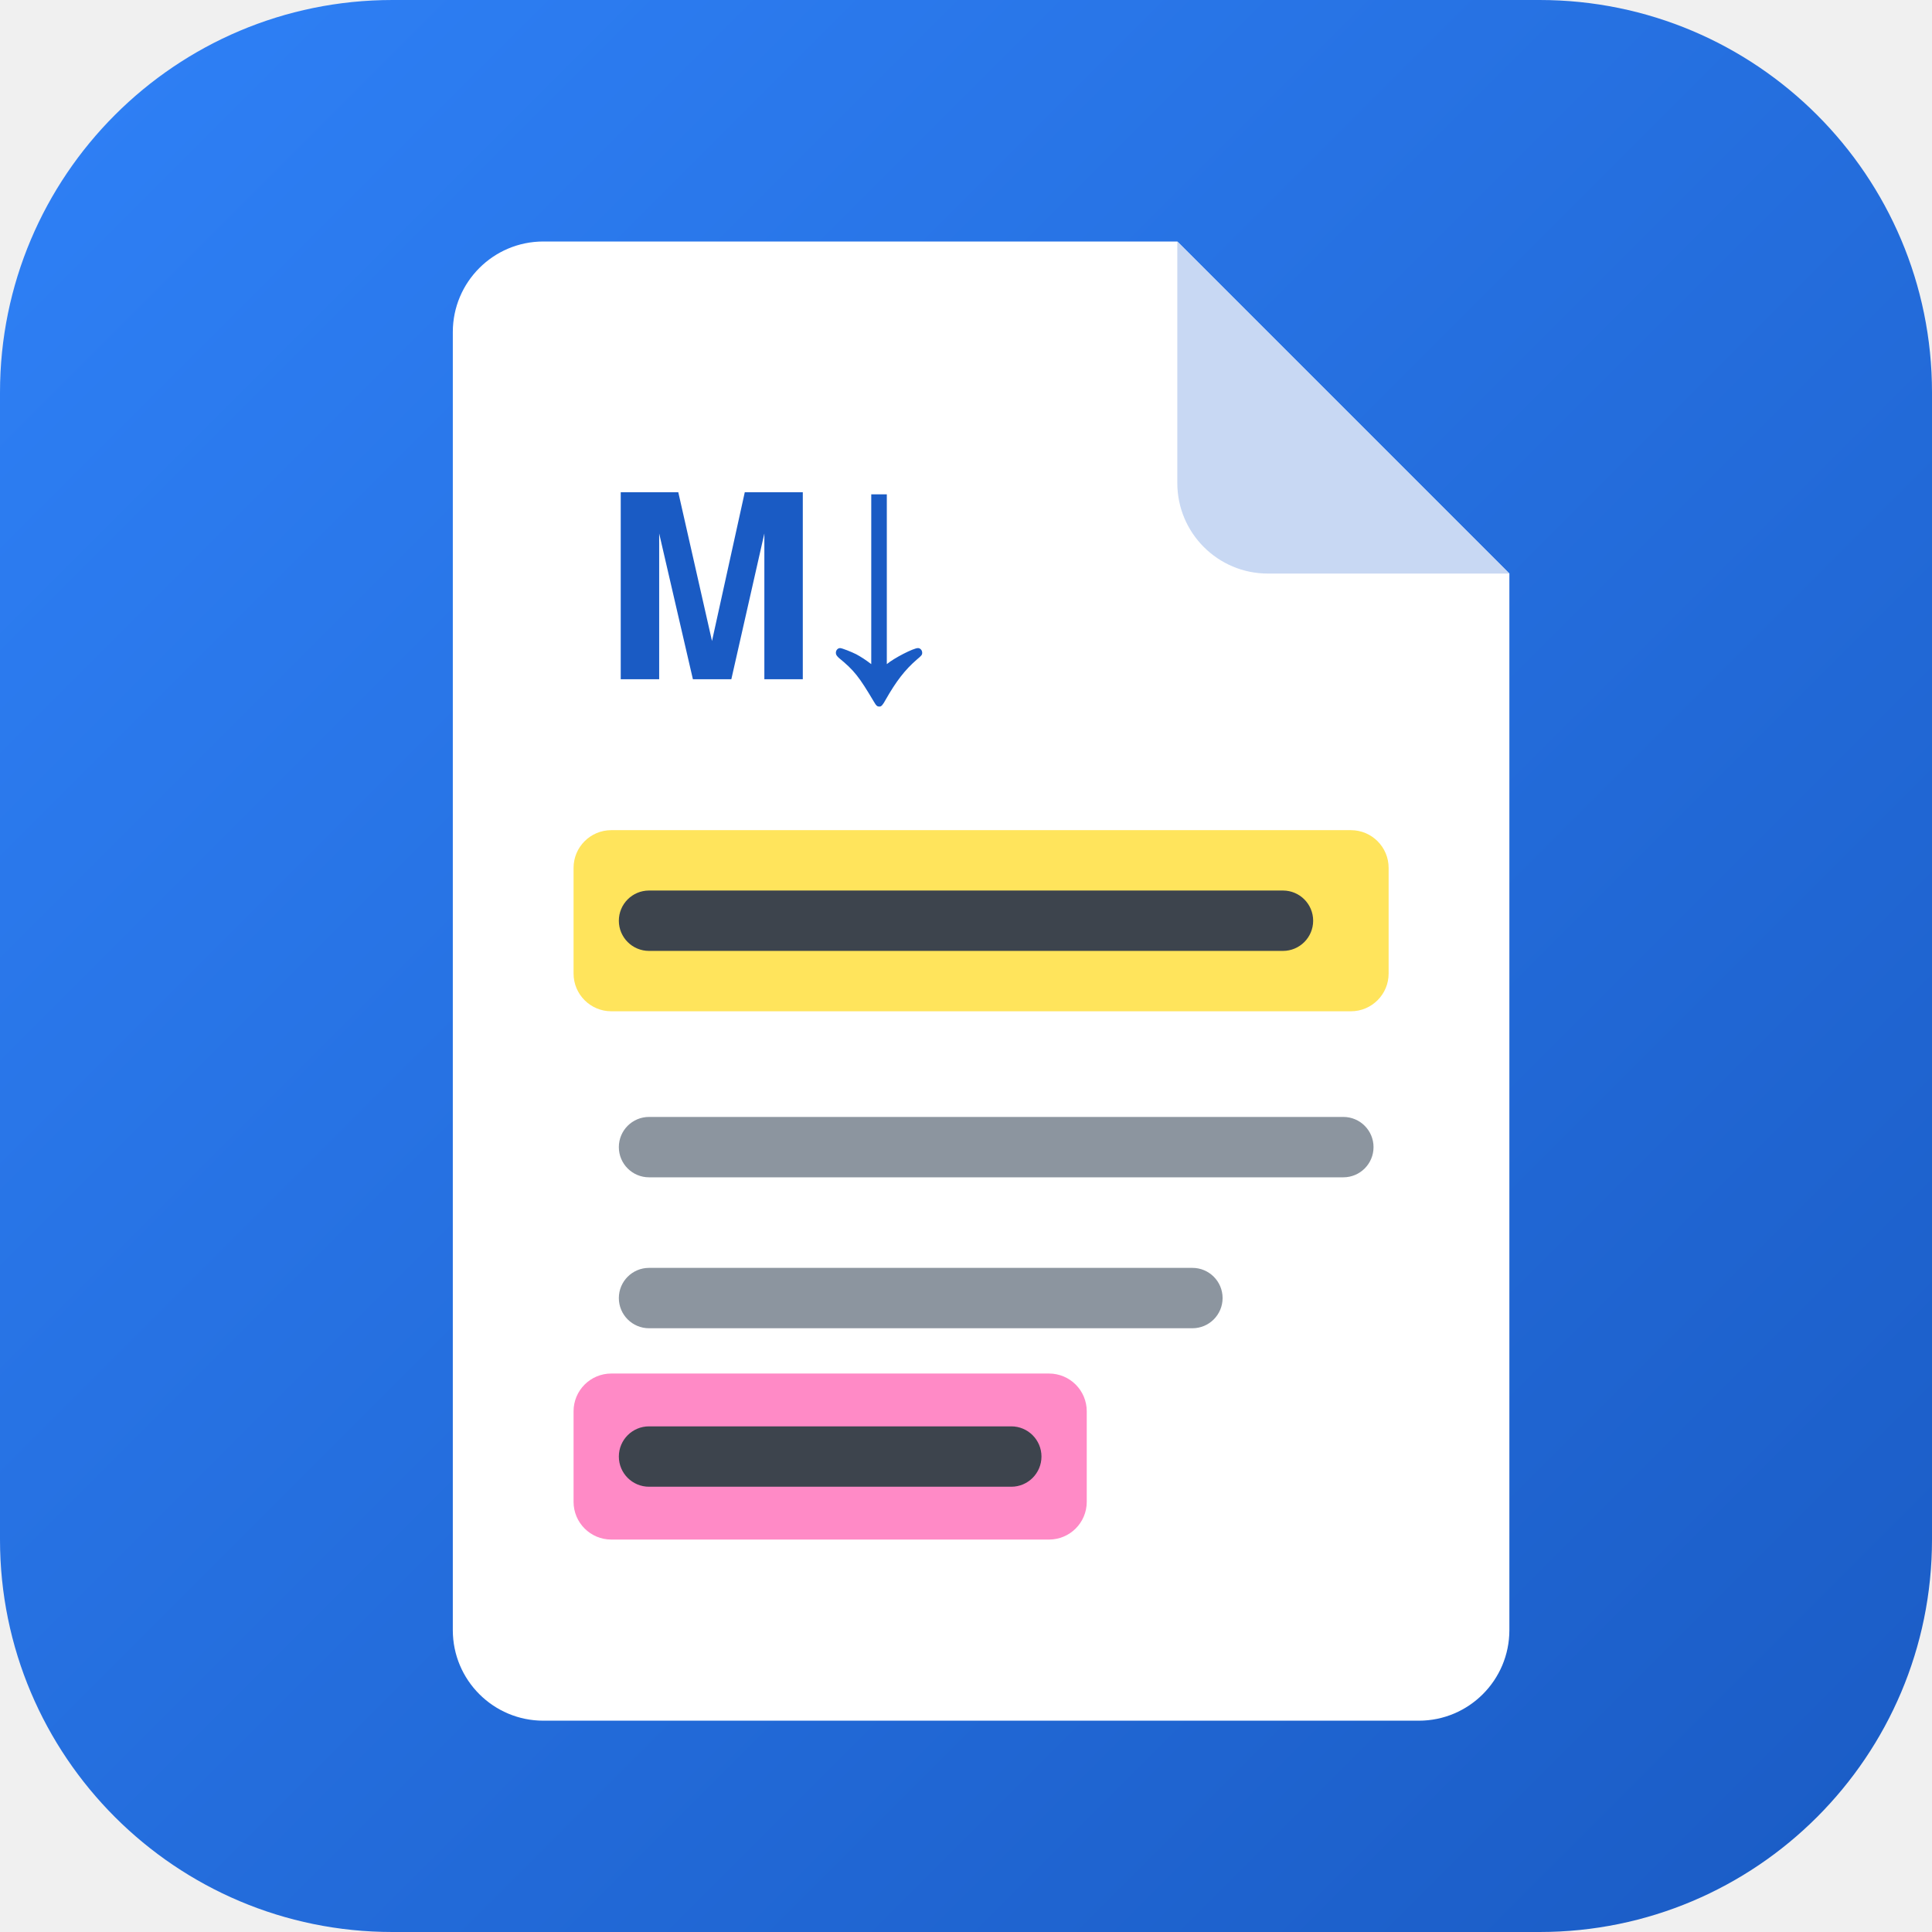
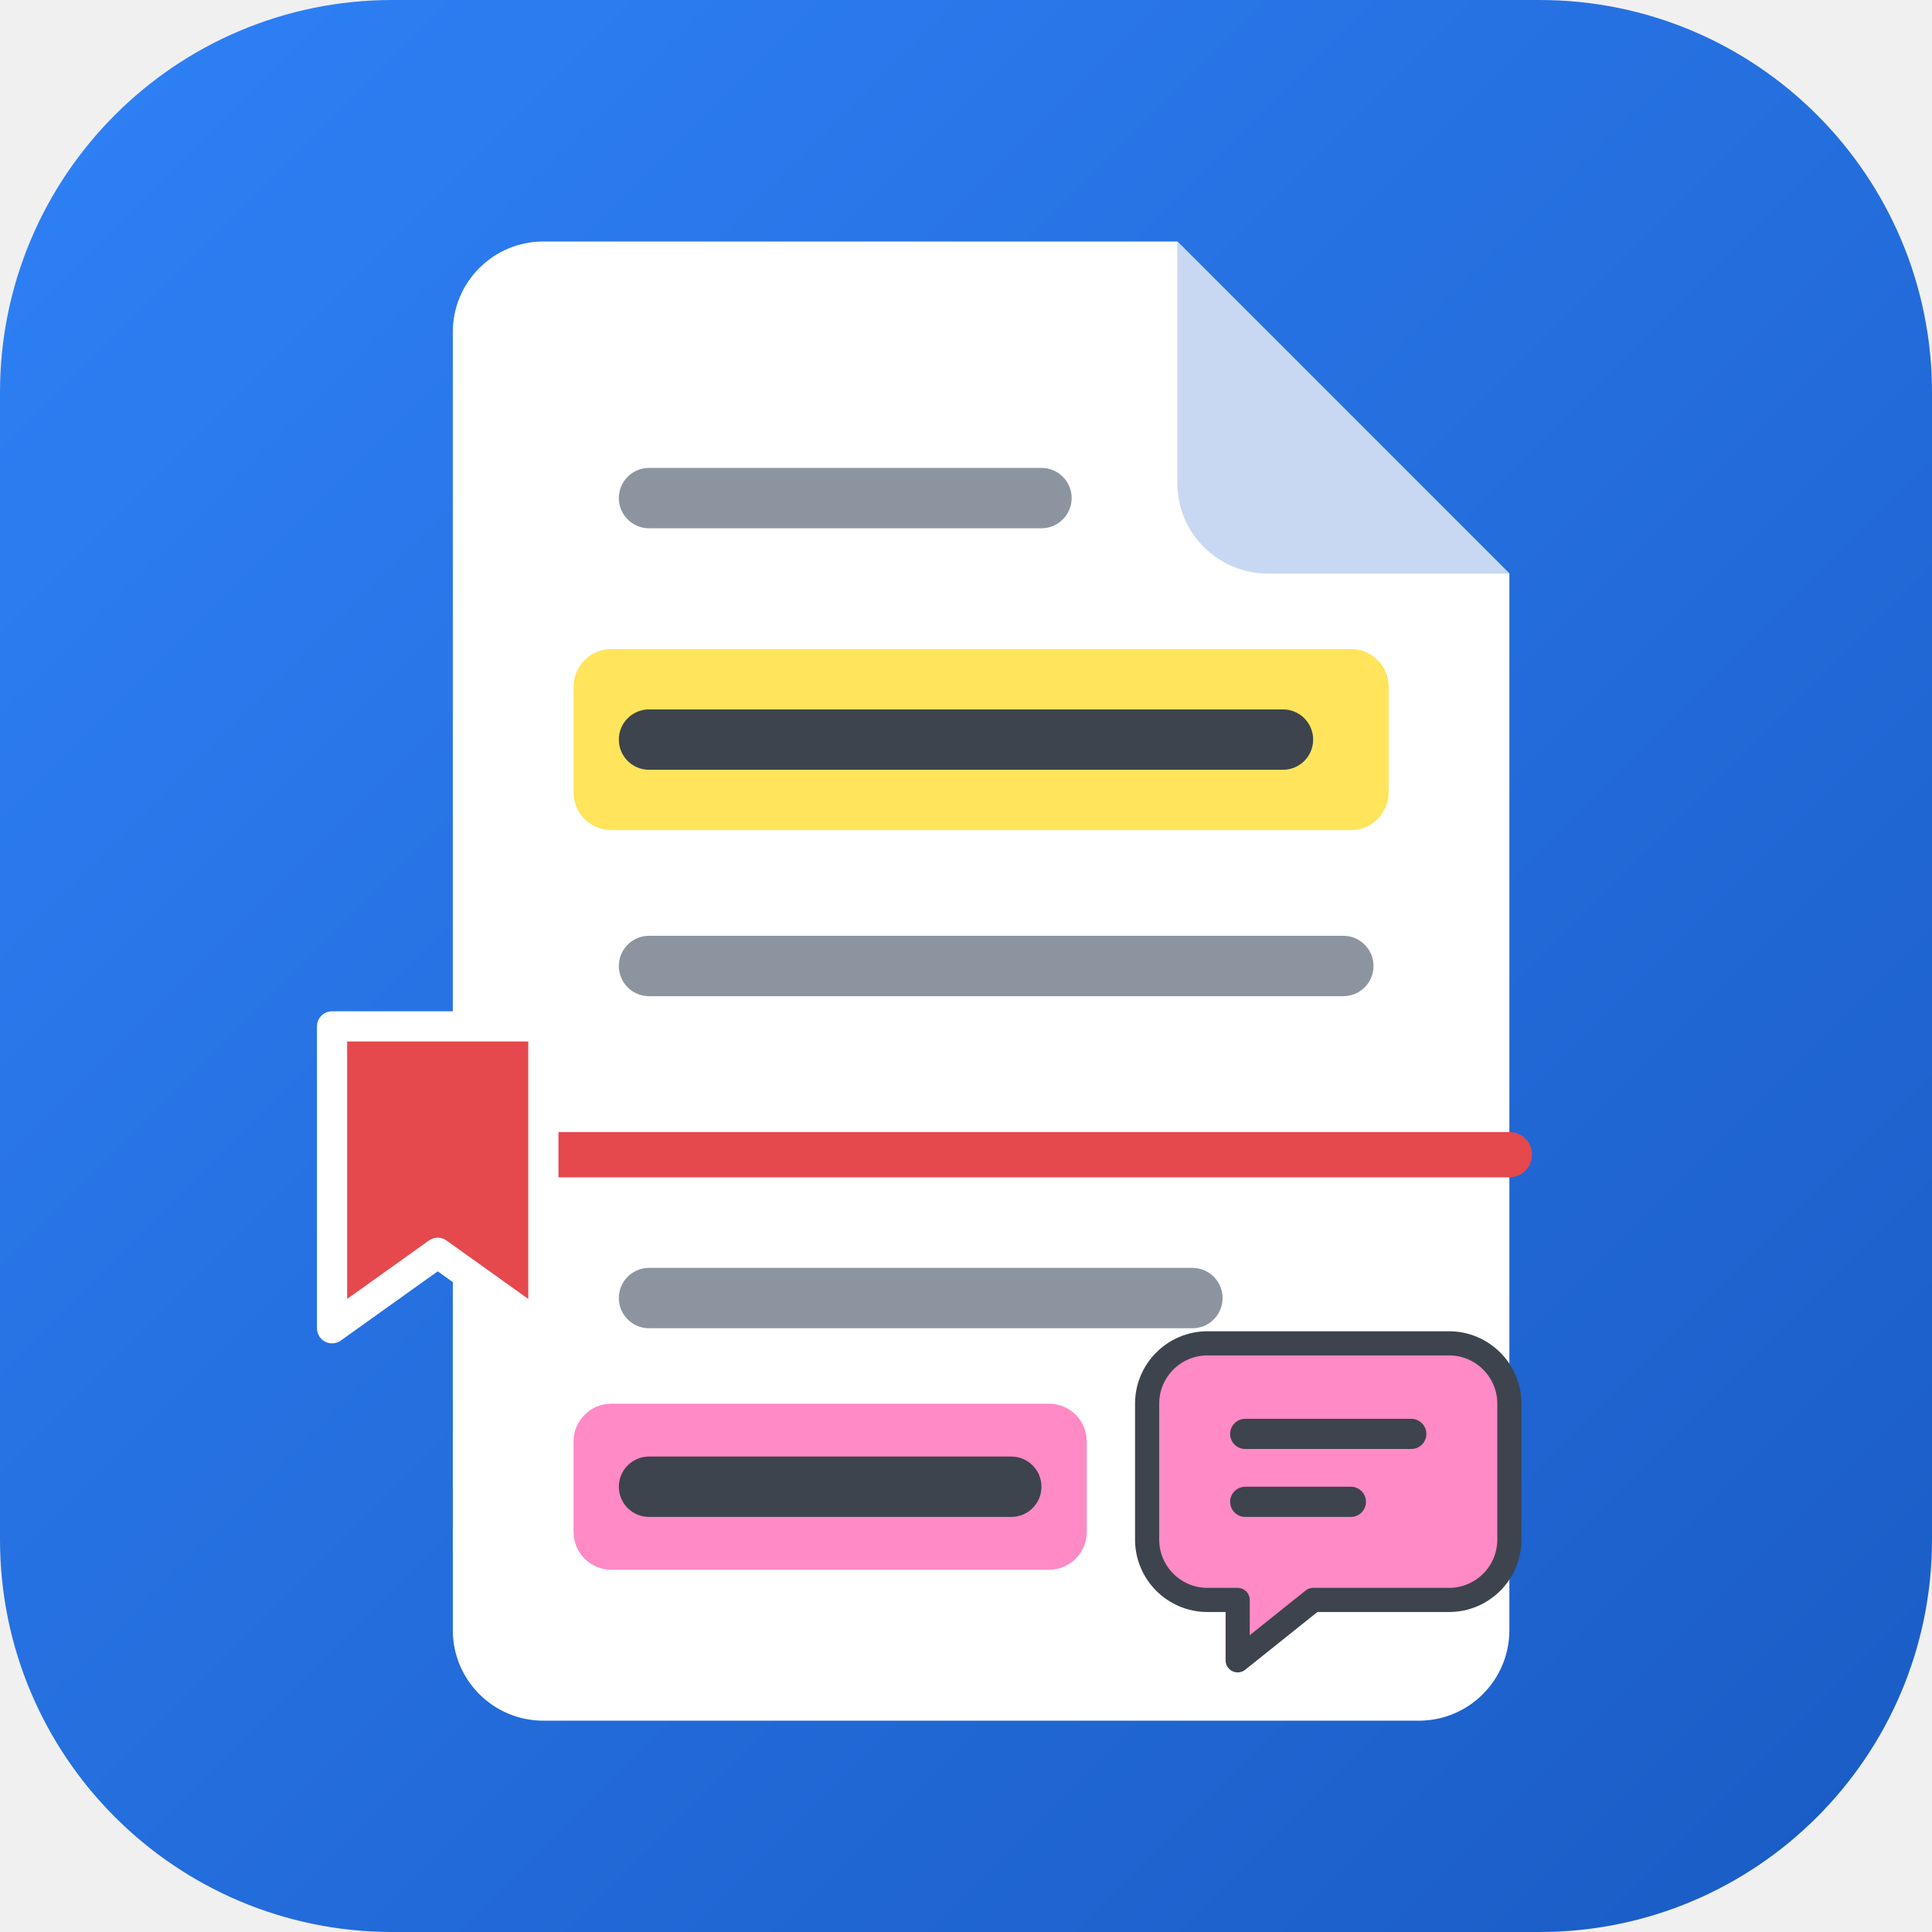
<svg xmlns="http://www.w3.org/2000/svg" width="128" height="128" viewBox="0 0 128 128">
  <defs>
    <linearGradient id="bg" x1="0" y1="0" x2="1" y2="1">
      <stop offset="0" stop-color="#2f81f7" />
      <stop offset="1" stop-color="#1a5bc4" />
    </linearGradient>
  </defs>
  <rect width="128" height="128" rx="26" fill="url(#bg)" />
  <path d="M36 16h42l22 22v70a6 6 0 0 1-6 6H36a6 6 0 0 1-6-6V22a6 6 0 0 1 6-6z" fill="#ffffff" />
  <path d="M78 16v16a6 6 0 0 0 6 6h16z" fill="#c8d8f3" />
-   <text x="40" y="45" font-family="Segoe UI, Helvetica, Arial, sans-serif" font-weight="700" font-size="17" fill="#1a5bc4">M↓</text>
-   <rect x="38" y="55" width="54" height="12" rx="2.5" fill="#FFE45C" />
-   <rect x="41" y="59" width="46" height="4" rx="2" fill="#3d444d" />
-   <rect x="41" y="74" width="50" height="4" rx="2" fill="#8c959f" />
+   <rect x="41" y="31" width="30" height="4" rx="2" fill="#8c959f" />
+   <rect x="38" y="43" width="54" height="12" rx="2.5" fill="#FFE45C" />
+   <rect x="41" y="47" width="46" height="4" rx="2" fill="#3d444d" />
+   <rect x="41" y="62" width="50" height="4" rx="2" fill="#8c959f" />
+   <path d="M30 76.5h70" stroke="#e5484d" stroke-width="3" stroke-linecap="round" />
+   <path d="M22 68h14v20l-7-5-7 5z" fill="#e5484d" stroke="#ffffff" stroke-width="2" stroke-linejoin="round" />
  <rect x="41" y="84" width="40" height="4" rx="2" fill="#8c959f" />
-   <rect x="38" y="91" width="34" height="11" rx="2.5" fill="#FF8AC6" />
-   <rect x="41" y="94.5" width="28" height="4" rx="2" fill="#3d444d" />
+   <rect x="38" y="93" width="34" height="11" rx="2.5" fill="#FF8AC6" />
+   <rect x="41" y="96.5" width="28" height="4" rx="2" fill="#3d444d" />
+   <path d="M80 89h16a4 4 0 0 1 4 4v9a4 4 0 0 1-4 4h-9l-5 4v-4h-2a4 4 0 0 1-4-4v-9a4 4 0 0 1 4-4z" fill="#FF8AC6" stroke="#3d444d" stroke-width="1.6" stroke-linejoin="round" />
+   <rect x="81.5" y="94" width="13" height="2" rx="1" fill="#3d444d" />
+   <rect x="81.5" y="98.5" width="9" height="2" rx="1" fill="#3d444d" />
</svg>
